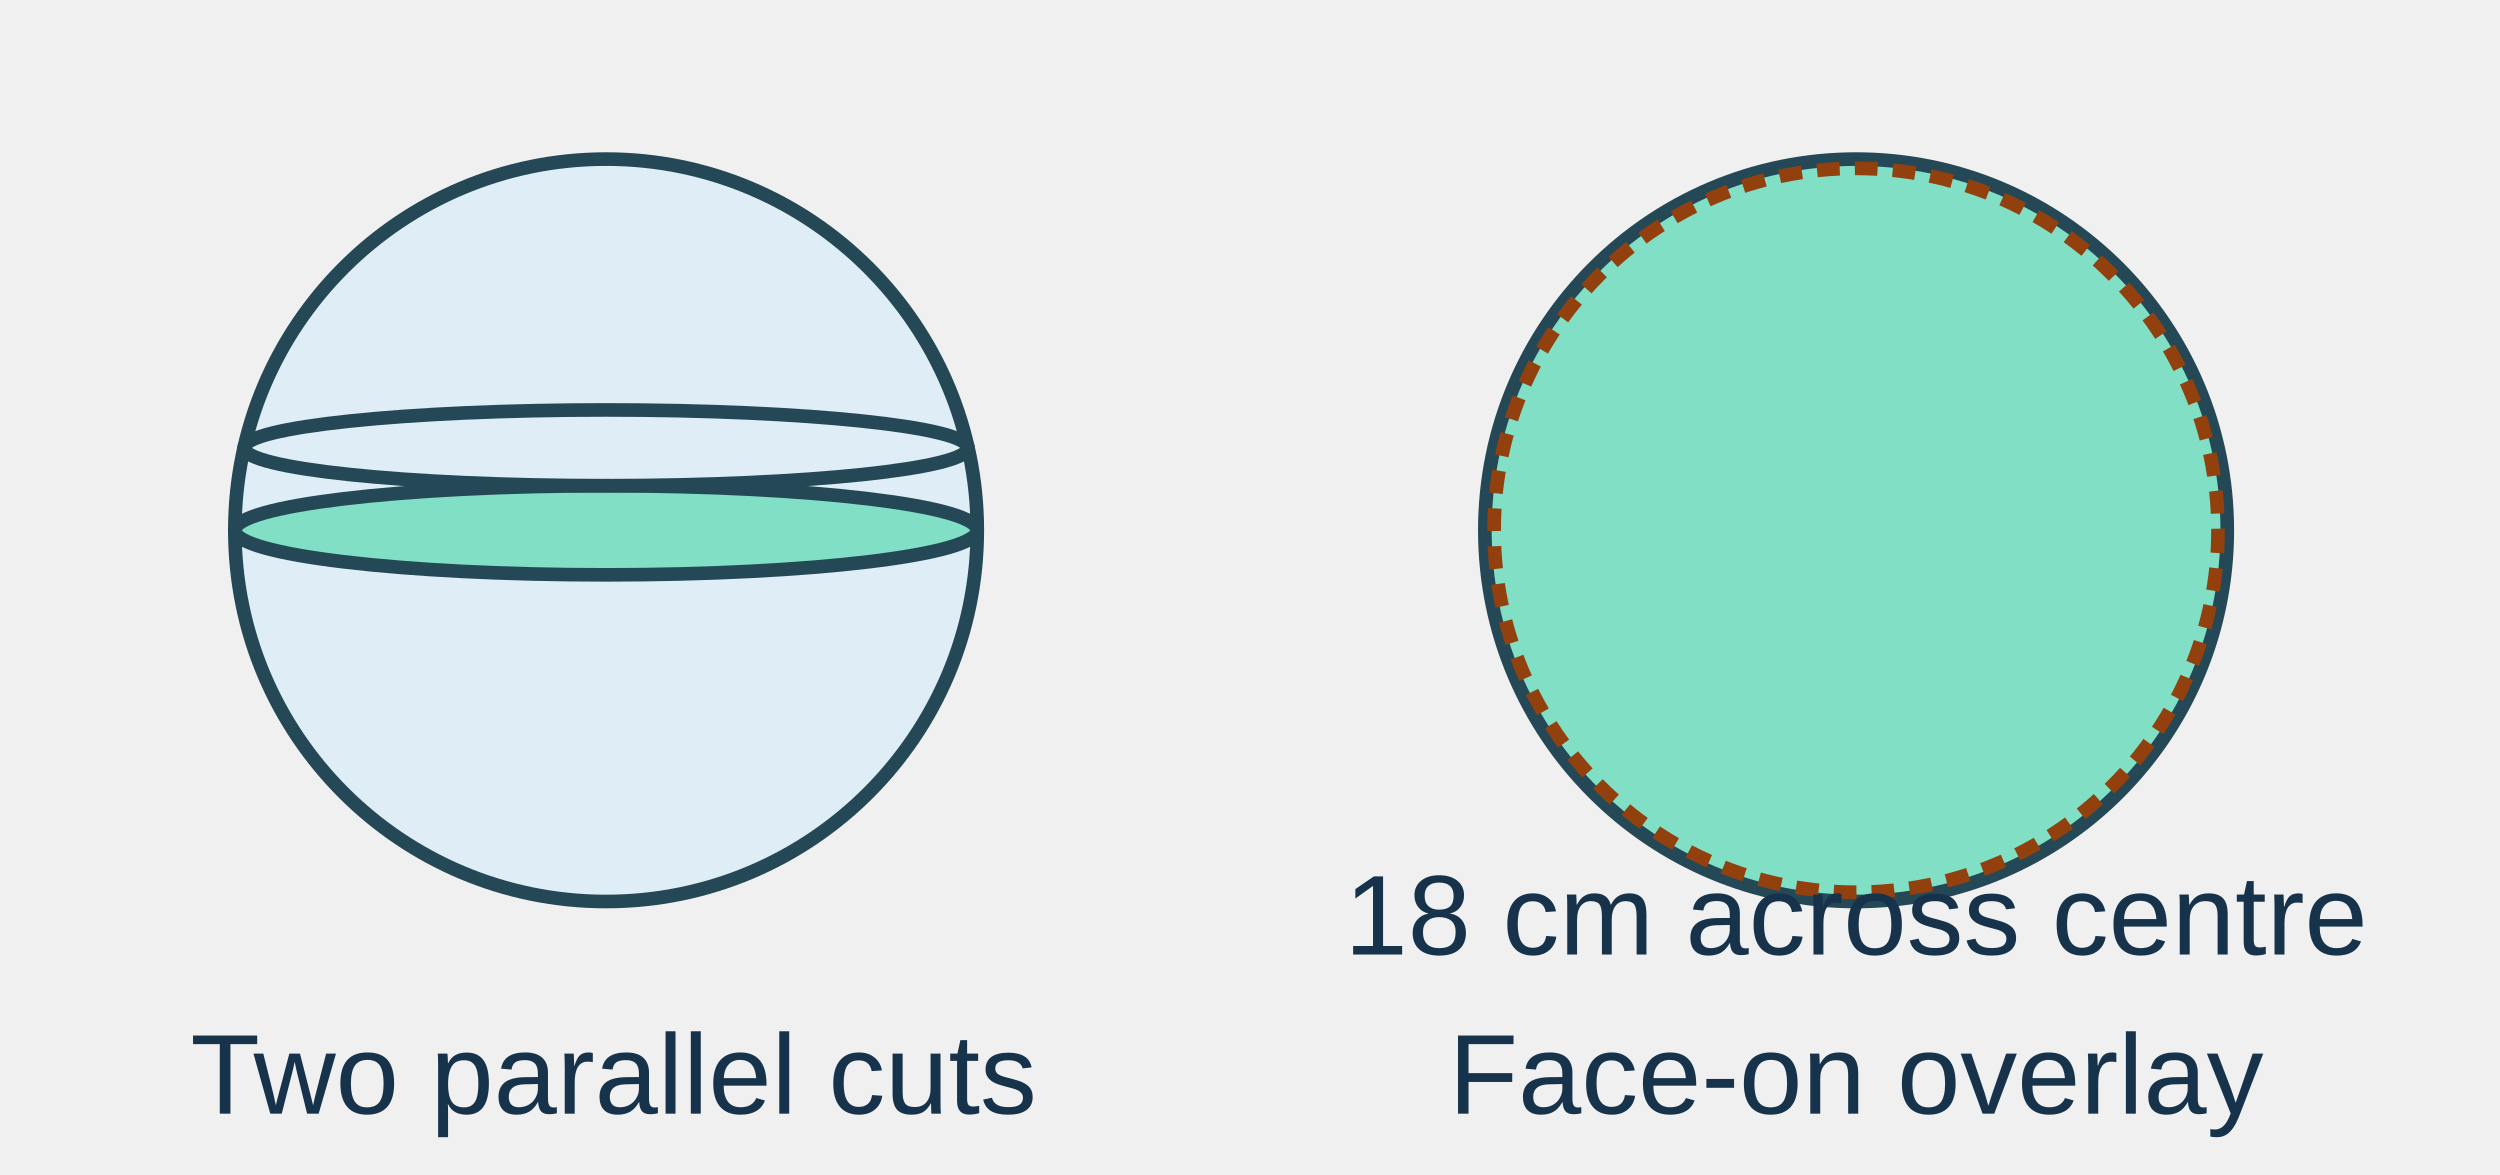
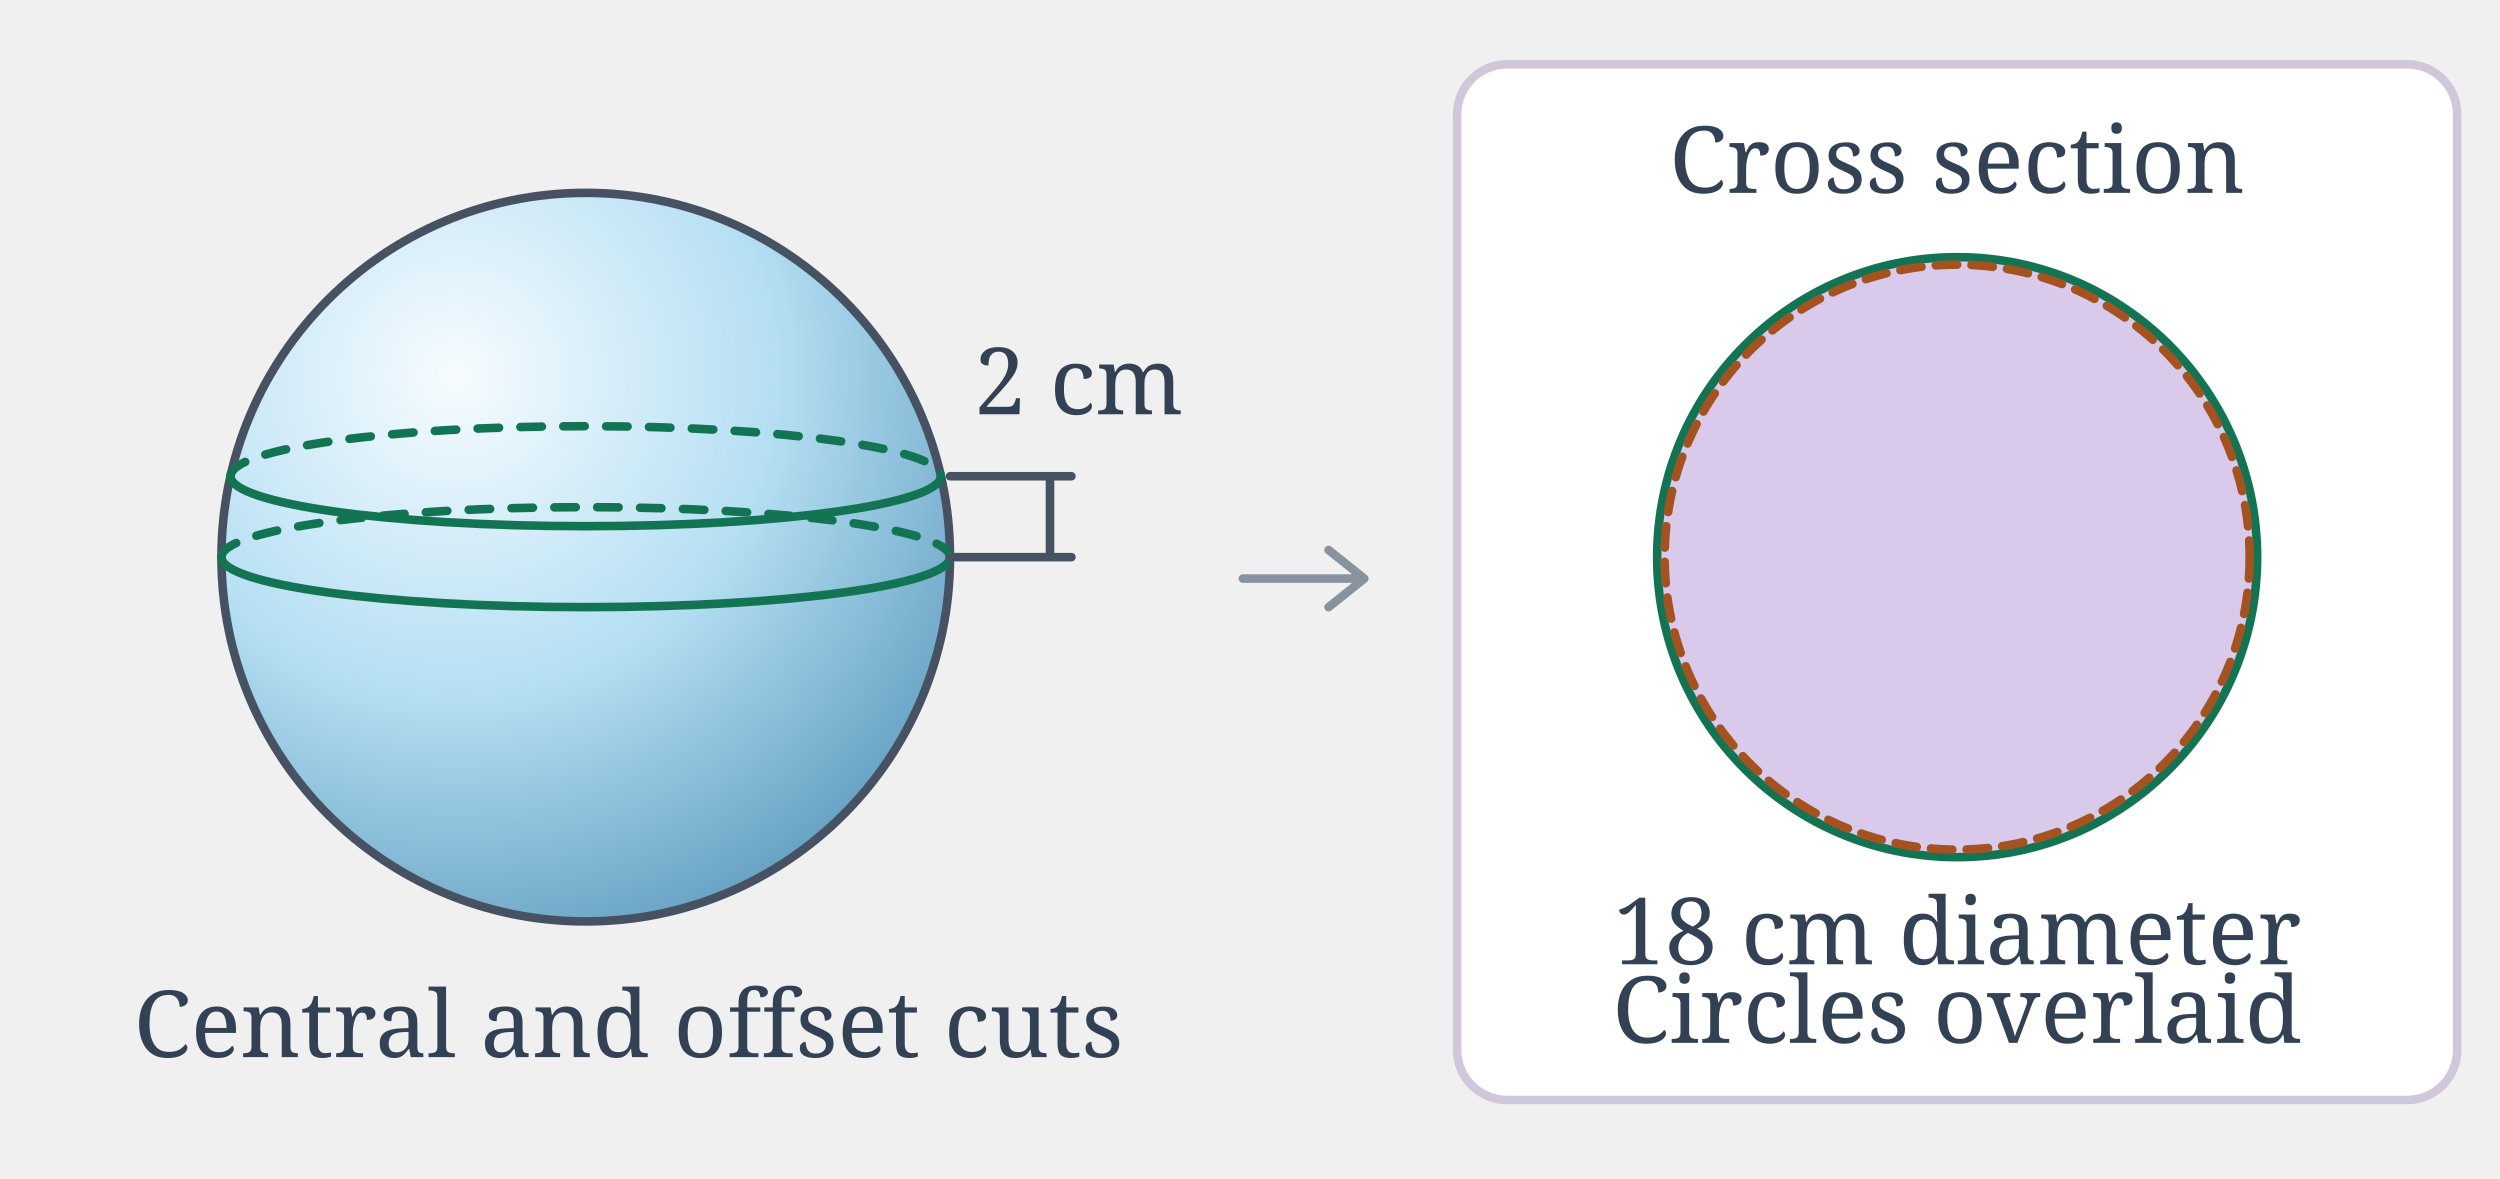
- <svg xmlns="http://www.w3.org/2000/svg" viewBox="0 0 330 155">
-   <g stroke="#244856" stroke-width="1.8" stroke-linejoin="round">
-     <ellipse cx="80" cy="70" rx="49" ry="49" fill="#dfedf6" />
-     <ellipse cx="80" cy="70" rx="49" ry="5.88" fill="#80dfc5" />
-     <ellipse cx="80" cy="59.111" rx="47.775" ry="5" fill="none" />
-     <ellipse cx="245" cy="70" rx="49" ry="49" fill="#80dfc5" />
-     <g stroke="#92400e" stroke-dasharray="3 2">
-       <ellipse cx="245" cy="70" rx="47.775" ry="47.775" fill="none" />
-     </g>
-     <text x="245" y="126" text-anchor="middle" stroke="none" fill="#17334b" font-family="Arial,sans-serif" font-size="15">18 cm across centre</text>
-     <text x="81" y="147" text-anchor="middle" stroke="none" fill="#17334b" font-family="Arial,sans-serif" font-size="15">Two parallel cuts</text>
-     <text x="245" y="147" text-anchor="middle" stroke="none" fill="#17334b" font-family="Arial,sans-serif" font-size="15">Face-on overlay</text>
+ <svg xmlns="http://www.w3.org/2000/svg" viewBox="0 0 350 165">
+   <defs>
+     <linearGradient id="tube">
+       <stop stop-color="#8ac1de" />
+       <stop offset=".33" stop-color="#edf8fc" />
+       <stop offset=".72" stop-color="#b5daee" />
+       <stop offset="1" stop-color="#77accb" />
+     </linearGradient>
+     <radialGradient id="ball" cx=".32" cy=".25" r=".8">
+       <stop stop-color="#f7fcff" />
+       <stop offset=".55" stop-color="#b5dff3" />
+       <stop offset="1" stop-color="#6aa4c5" />
+     </radialGradient>
+   </defs>
+   <g stroke-width="1.2" stroke-linejoin="round" stroke-linecap="round">
+     <rect x="204" y="9" width="140" height="145" rx="7" fill="#fff" stroke="#d0c8da" />
+     <text x="274" y="27" text-anchor="middle" fill="#334155" font-size="13" font-family="Georgia,serif">Cross section</text>
+     <ellipse cx="82" cy="78" rx="51" ry="51" fill="url(#ball)" stroke="#465262" />
+     <path d="M31 78a51 7 0 0 1 102 0" fill="none" stroke="#137454" stroke-dasharray="3 3" />
+     <path d="M31 78a51 7 0 0 0 102 0" fill="none" stroke="#137454" />
+     <path d="M32.275 66.667a49.725 7 0 0 1 99.45 0" fill="none" stroke="#137454" stroke-dasharray="3 3" />
+     <path d="M32.275 66.667a49.725 7 0 0 0 99.45 0" fill="none" stroke="#137454" />
+     <path d="M133 78h17m-17-11.33h17m-3 0v11.33" fill="none" stroke="#465262" />
+     <text x="151" y="58" text-anchor="middle" fill="#334155" font-size="13" font-family="Georgia,serif">2 cm</text>
+     <path d="M174 81h17m-5-4 5 4-5 4" fill="none" stroke="#88939f" />
+     <ellipse cx="274" cy="78" rx="42" ry="42" fill="#d9c9eb" stroke="#137454" />
+     <ellipse cx="274" cy="78" rx="40.95" ry="40.95" fill="none" stroke="#a35220" stroke-dasharray="3 2" />
+     <text x="274" y="135" text-anchor="middle" fill="#334155" font-size="13" font-family="Georgia,serif">18 cm diameter</text>
+     <text x="88" y="148" text-anchor="middle" fill="#334155" font-size="13" font-family="Georgia,serif">Central and offset cuts</text>
+     <text x="274" y="146" text-anchor="middle" fill="#334155" font-size="13" font-family="Georgia,serif">Circles overlaid</text>
  </g>
</svg>
